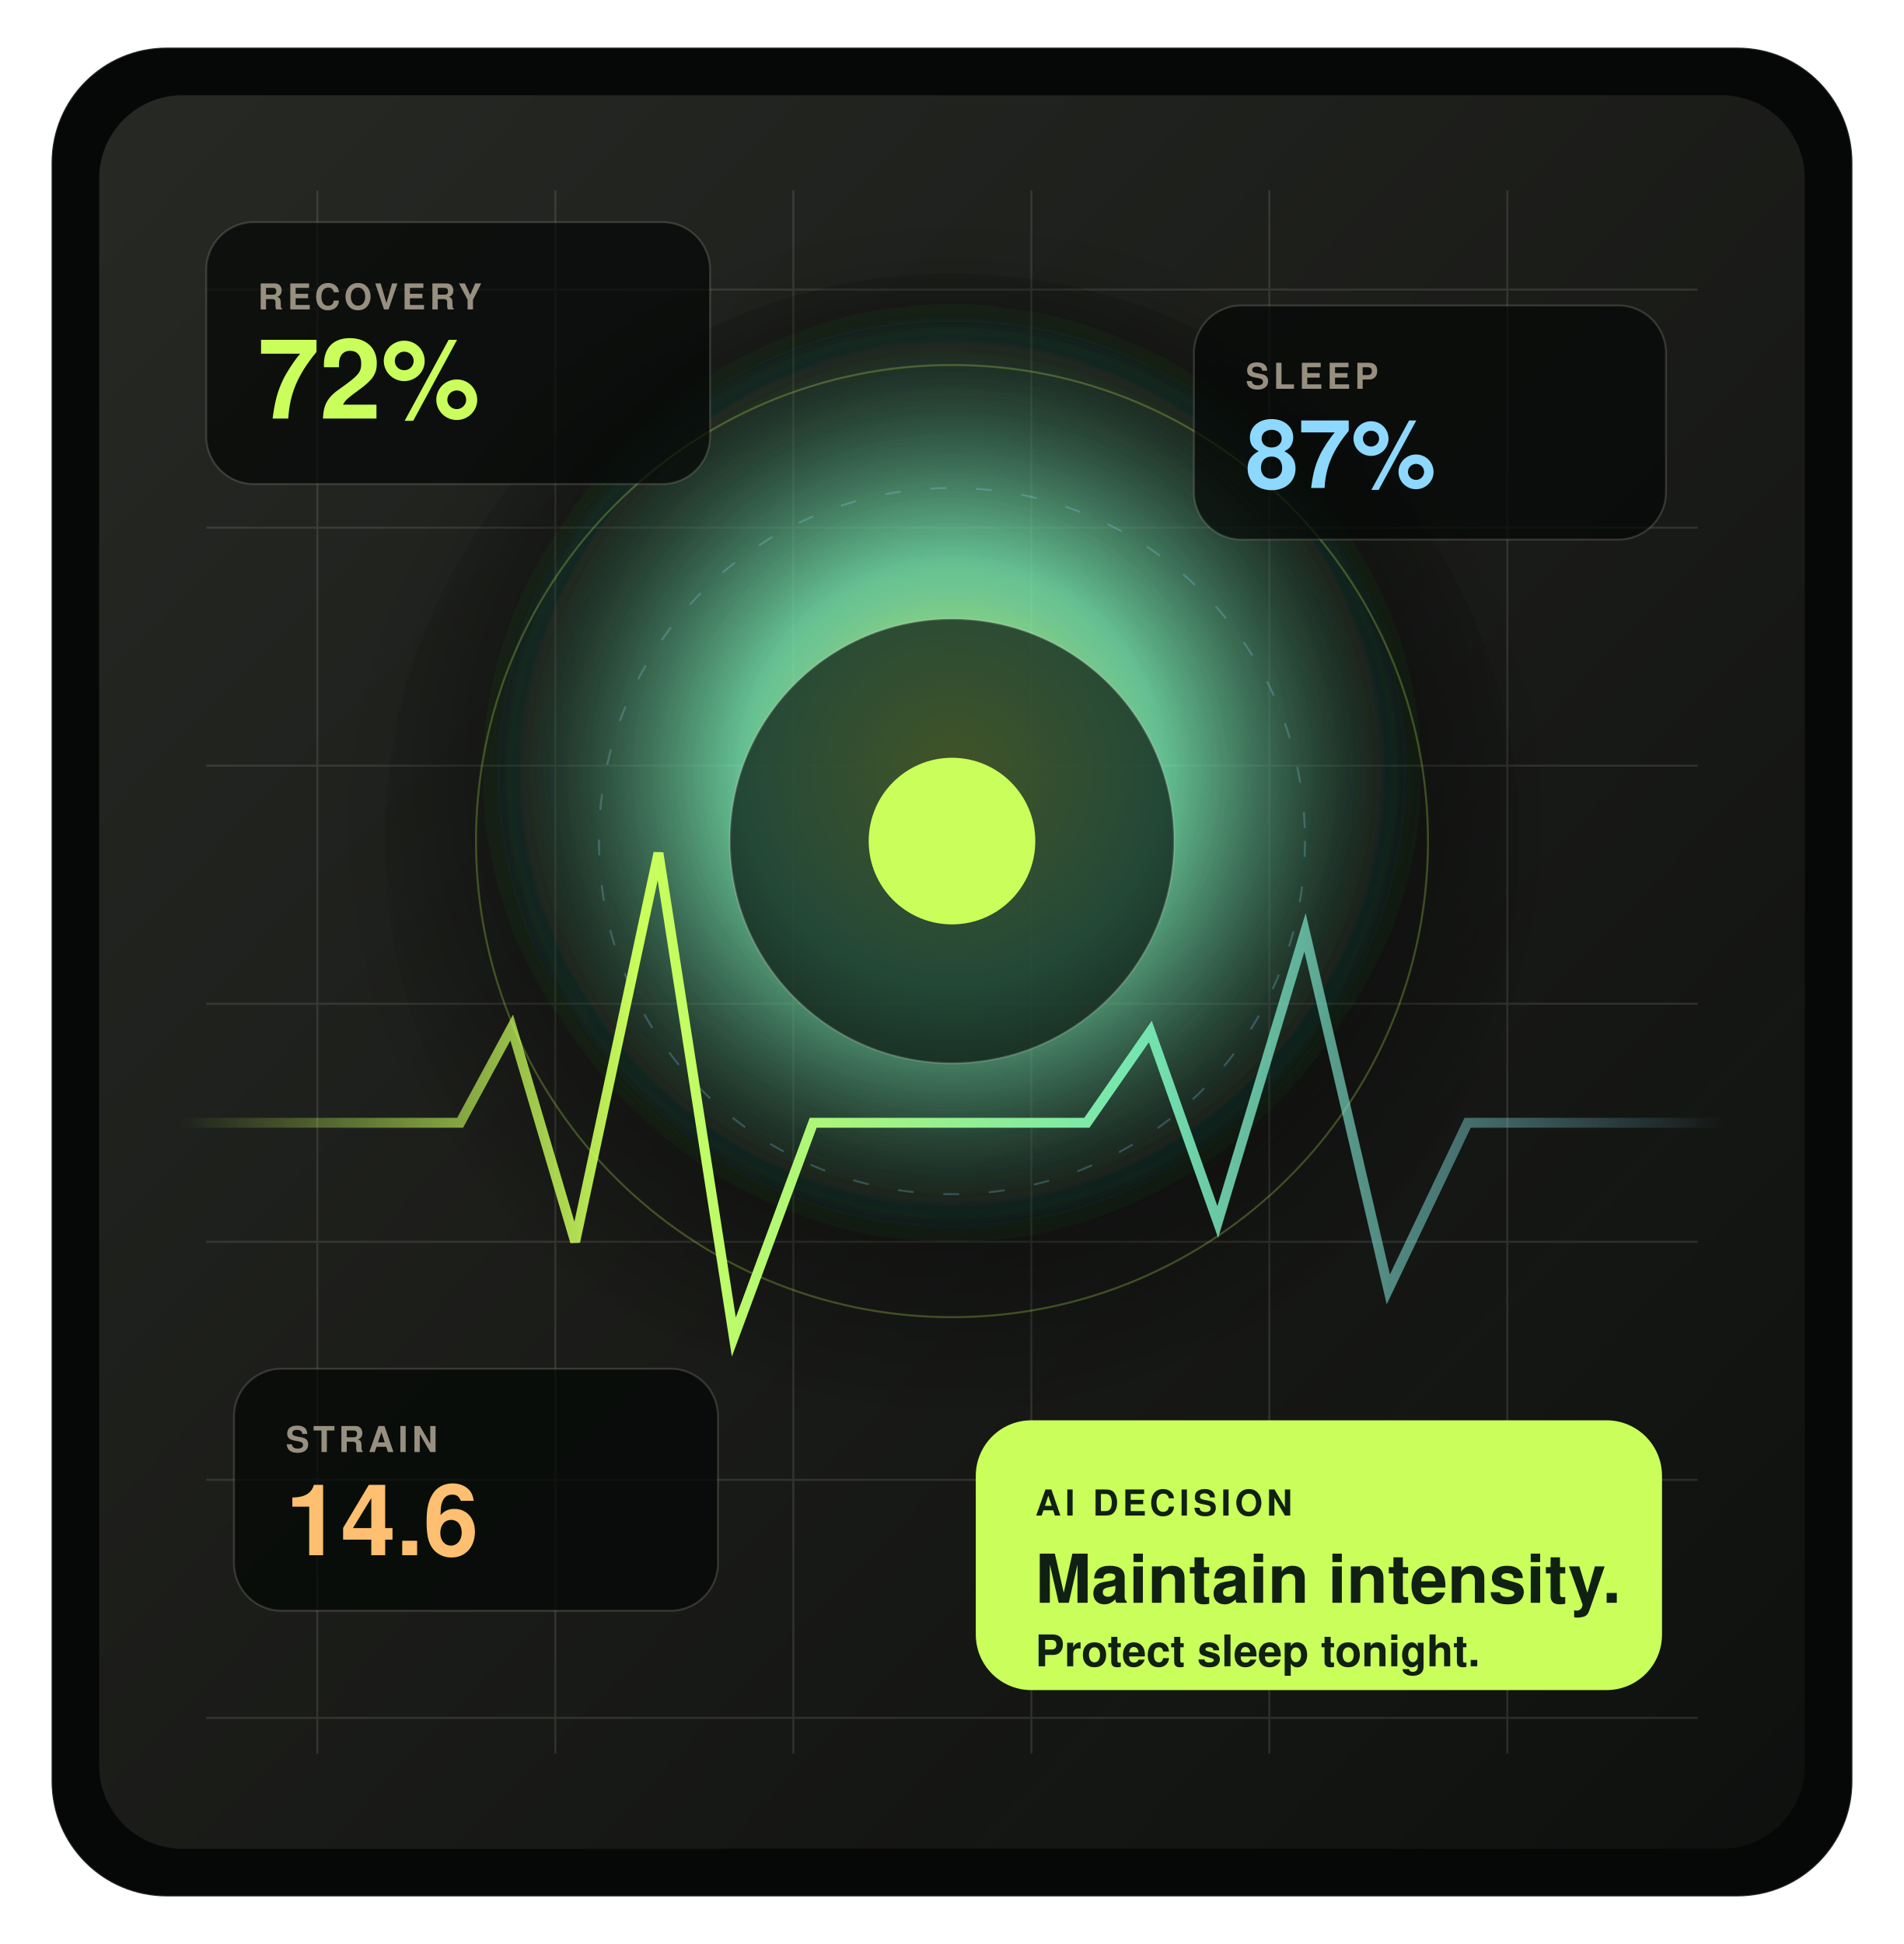
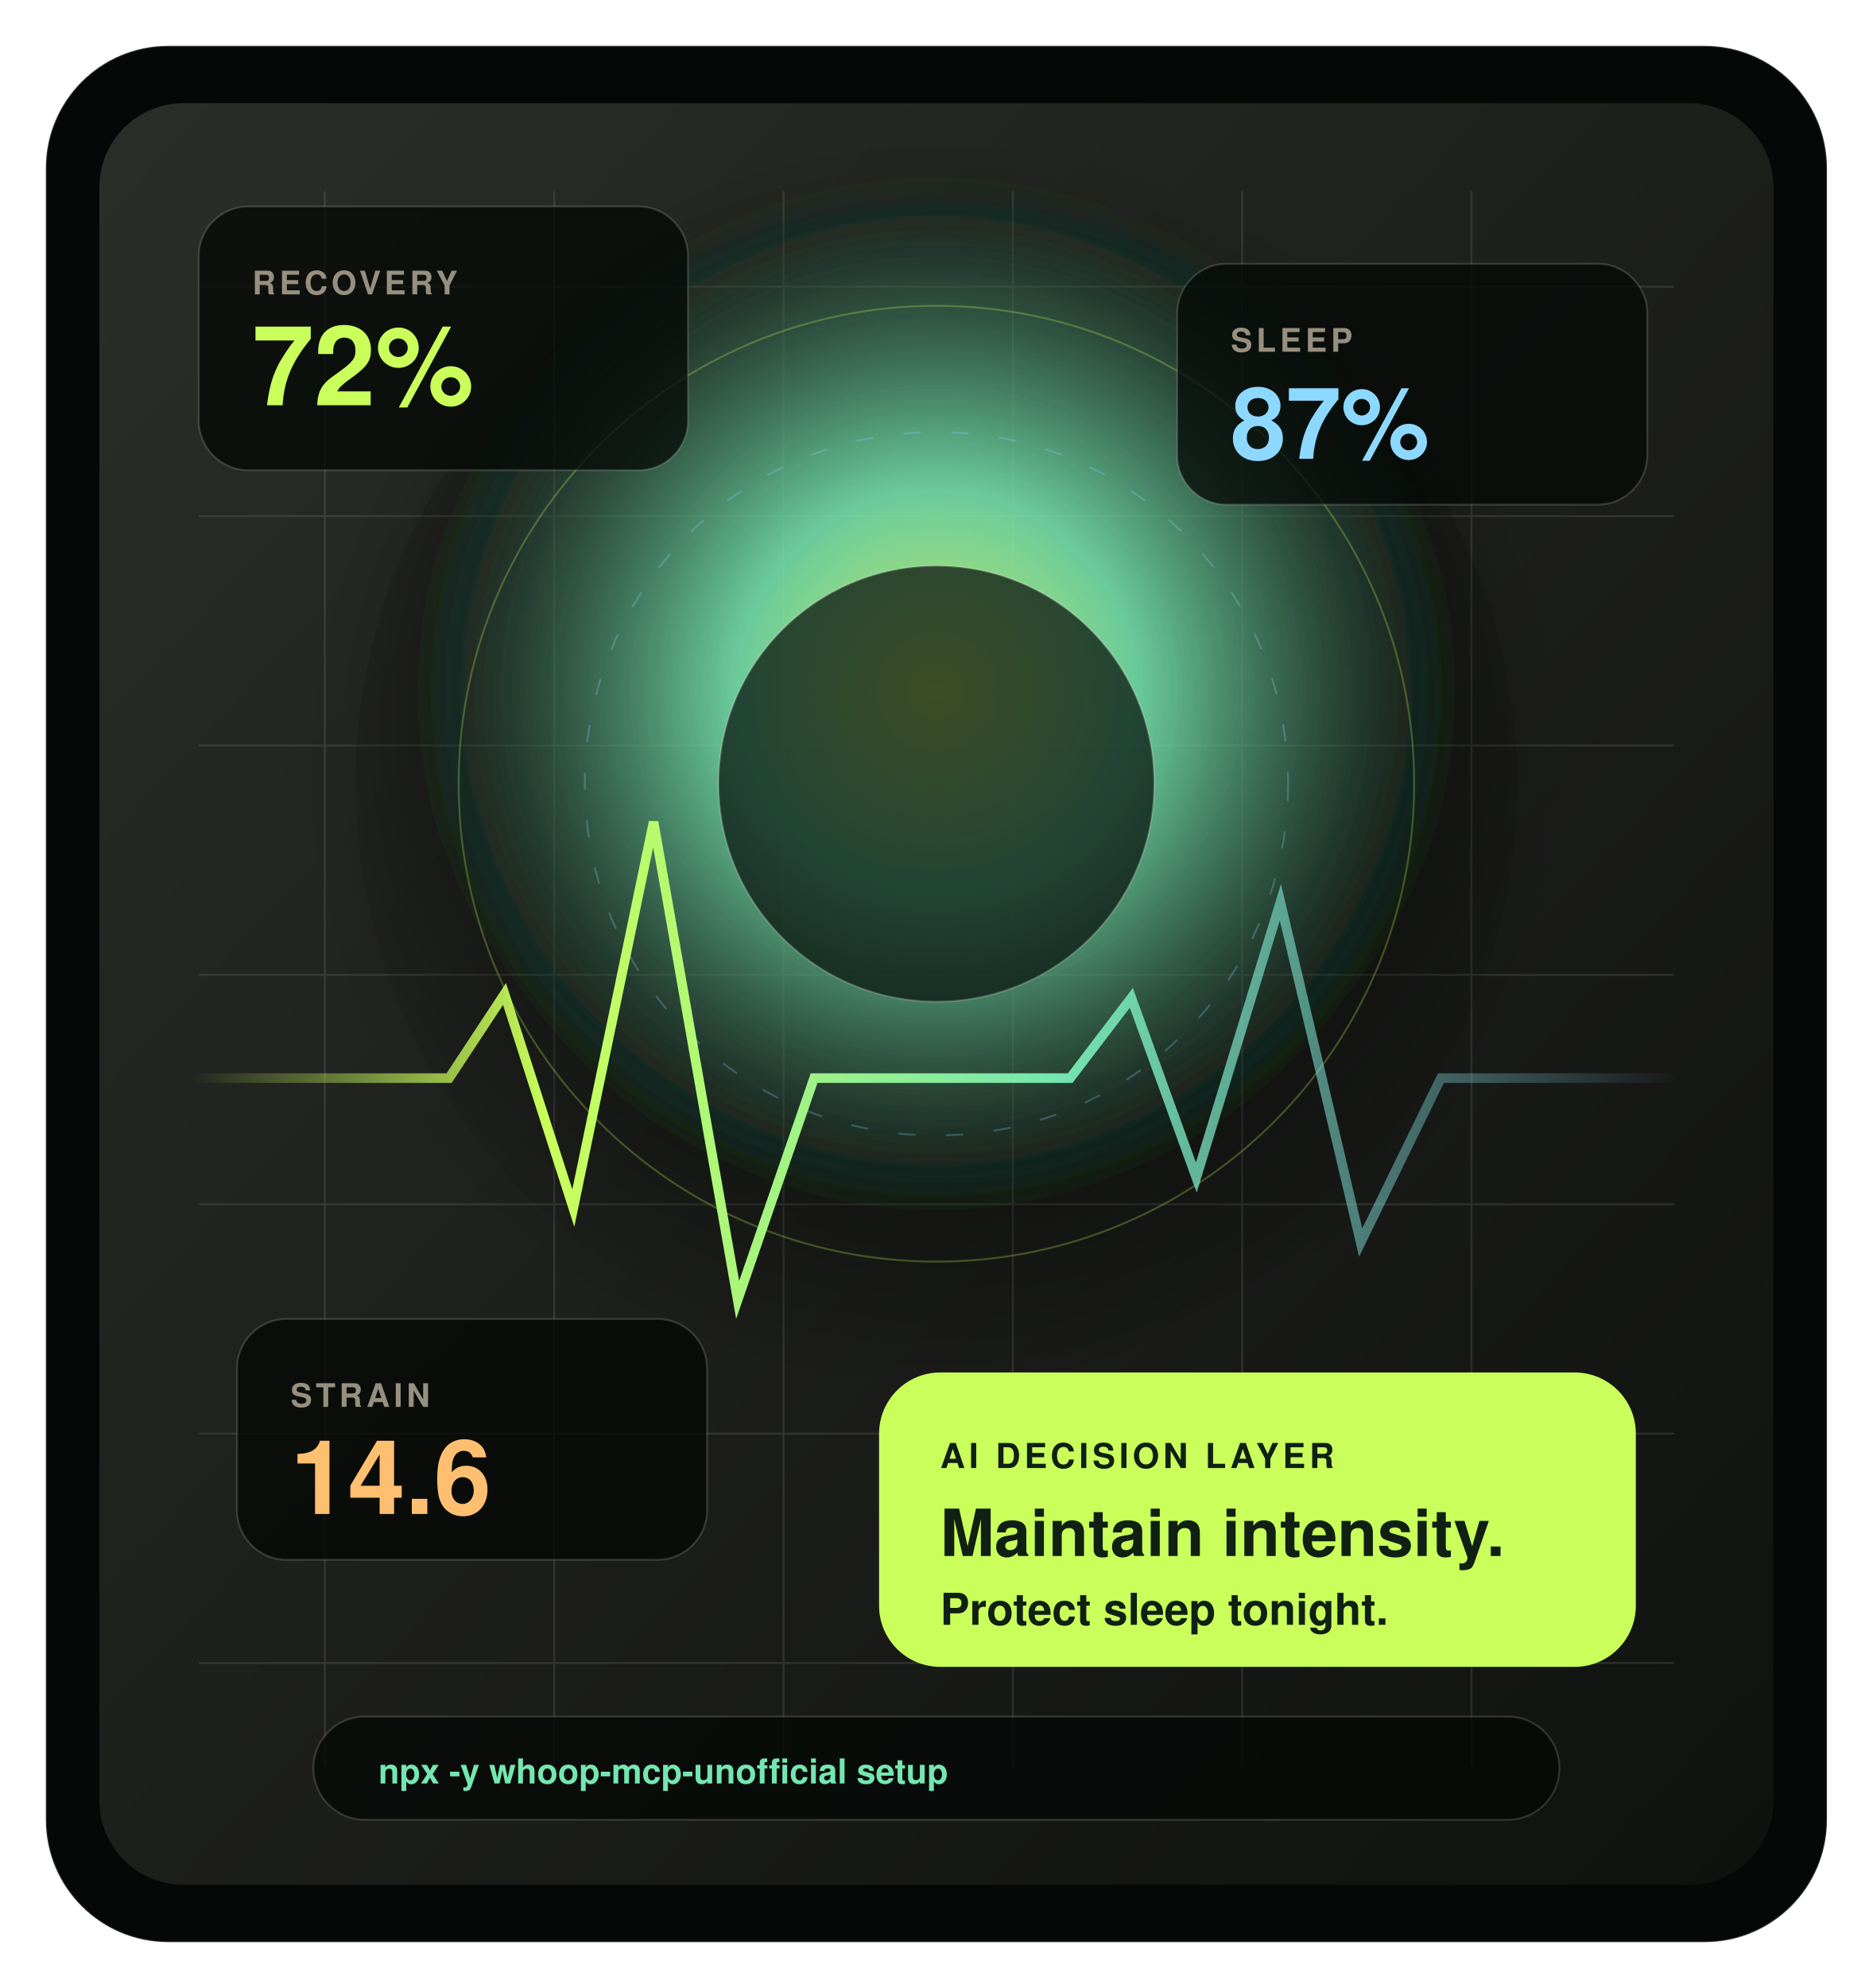
- <svg xmlns="http://www.w3.org/2000/svg" width="960" height="980" viewBox="0 0 960 980" fill="none" role="img" aria-labelledby="title desc">
+ <svg xmlns="http://www.w3.org/2000/svg" width="980" height="1040" viewBox="0 0 980 1040" fill="none" role="img" aria-labelledby="title desc">
  <defs>
-     <radialGradient id="core" cx="50%" cy="44%" r="58%">
-       <stop stop-color="#D7FF69" stop-opacity="0.95" />
-       <stop offset="0.32" stop-color="#76E7B1" stop-opacity="0.72" />
-       <stop offset="0.7" stop-color="#08120D" stop-opacity="0.18" />
+     <radialGradient id="core" cx="50%" cy="42%" r="62%">
+       <stop stop-color="#D7FF69" stop-opacity="0.98" />
+       <stop offset="0.28" stop-color="#76E7B1" stop-opacity="0.78" />
+       <stop offset="0.72" stop-color="#07110D" stop-opacity="0.16" />
      <stop offset="1" stop-color="#020403" stop-opacity="0" />
    </radialGradient>
    <linearGradient id="panel" x1="0" x2="1" y1="0" y2="1">
-       <stop stop-color="#F6F1E0" stop-opacity="0.14" />
-       <stop offset="1" stop-color="#F6F1E0" stop-opacity="0.035" />
+       <stop stop-color="#F6F1E0" stop-opacity="0.16" />
+       <stop offset="1" stop-color="#F6F1E0" stop-opacity="0.04" />
    </linearGradient>
    <linearGradient id="line" x1="0" x2="1">
      <stop stop-color="#CAFF5B" stop-opacity="0" />
-       <stop offset="0.3" stop-color="#CAFF5B" />
-       <stop offset="0.62" stop-color="#75E6B0" />
+       <stop offset="0.24" stop-color="#CAFF5B" />
+       <stop offset="0.58" stop-color="#75E6B0" />
      <stop offset="1" stop-color="#8DD8FF" stop-opacity="0" />
    </linearGradient>
    <filter id="blurGlow" x="-50%" y="-50%" width="200%" height="200%">
-       <feGaussianBlur stdDeviation="18" result="blur" />
+       <feGaussianBlur stdDeviation="20" result="blur" />
      <feMerge>
        <feMergeNode in="blur" />
        <feMergeNode in="SourceGraphic" />
      </feMerge>
    </filter>
  </defs>
-   <rect x="26" y="24" width="908" height="932" rx="58" fill="#050806" stroke="#F6F1E0" stroke-opacity="0.14" />
-   <rect x="50" y="48" width="860" height="884" rx="42" fill="url(#panel)" />
-   <g opacity="0.12" stroke="#F6F1E0">
-     <path d="M104 146H856M104 266H856M104 386H856M104 506H856M104 626H856M104 746H856M104 866H856" />
-     <path d="M160 96V884M280 96V884M400 96V884M520 96V884M640 96V884M760 96V884" />
+   <rect x="24" y="24" width="932" height="992" rx="64" fill="#050806" stroke="#F6F1E0" stroke-opacity="0.16" />
+   <rect x="52" y="54" width="876" height="932" rx="44" fill="url(#panel)" />
+   <g opacity="0.11" stroke="#F6F1E0">
+     <path d="M104 150H876M104 270H876M104 390H876M104 510H876M104 630H876M104 750H876M104 870H876" />
+     <path d="M170 100V924M290 100V924M410 100V924M530 100V924M650 100V924M770 100V924" />
  </g>
-   <circle cx="480" cy="424" r="286" fill="url(#core)" filter="url(#blurGlow)" opacity="0.88" />
-   <circle cx="480" cy="424" r="240" stroke="#CAFF5B" stroke-opacity="0.25" />
-   <circle cx="480" cy="424" r="178" stroke="#8DD8FF" stroke-opacity="0.24" stroke-dasharray="8 15" />
-   <circle cx="480" cy="424" r="112" fill="#07110D" fill-opacity="0.68" stroke="#F6F1E0" stroke-opacity="0.2" />
-   <circle cx="480" cy="424" r="42" fill="#CAFF5B" />
-   <path d="M92 566H232L258 518L290 626L332 430L370 674L410 566H548L580 520L614 616L658 470L700 650L740 566H868" stroke="url(#line)" stroke-width="5" stroke-linecap="round" />
-   <g font-family="Avenir, Helvetica, sans-serif">
-     <rect x="104" y="112" width="254" height="132" rx="24" fill="#050806" fill-opacity="0.72" stroke="#F6F1E0" stroke-opacity="0.16" />
-     <text x="130" y="156" fill="#978F7F" font-size="18" font-weight="800" letter-spacing="2">RECOVERY</text>
-     <text x="130" y="211" fill="#CAFF5B" font-size="56" font-weight="900">72%</text>
-     <rect x="602" y="154" width="238" height="118" rx="24" fill="#050806" fill-opacity="0.72" stroke="#F6F1E0" stroke-opacity="0.16" />
-     <text x="628" y="196" fill="#978F7F" font-size="18" font-weight="800" letter-spacing="2">SLEEP</text>
-     <text x="628" y="246" fill="#8DD8FF" font-size="48" font-weight="900">87%</text>
-     <rect x="118" y="690" width="244" height="122" rx="24" fill="#050806" fill-opacity="0.76" stroke="#F6F1E0" stroke-opacity="0.16" />
-     <text x="144" y="732" fill="#978F7F" font-size="18" font-weight="800" letter-spacing="2">STRAIN</text>
-     <text x="144" y="784" fill="#FFBF70" font-size="50" font-weight="900">14.6</text>
-     <rect x="492" y="716" width="346" height="136" rx="28" fill="#CAFF5B" />
-     <text x="522" y="764" fill="#102012" font-size="18" font-weight="900" letter-spacing="2">AI DECISION</text>
-     <text x="522" y="808" fill="#102012" font-size="34" font-weight="900">Maintain intensity.</text>
-     <text x="522" y="840" fill="#102012" font-size="22" font-weight="700">Protect sleep tonight.</text>
+   <circle cx="490" cy="410" r="304" fill="url(#core)" filter="url(#blurGlow)" opacity="0.9" />
+   <circle cx="490" cy="410" r="250" stroke="#CAFF5B" stroke-opacity="0.26" />
+   <circle cx="490" cy="410" r="184" stroke="#8DD8FF" stroke-opacity="0.25" stroke-dasharray="9 16" />
+   <circle cx="490" cy="410" r="114" fill="#07110D" fill-opacity="0.72" stroke="#F6F1E0" stroke-opacity="0.22" />
+   <path d="M105 564H235L264 520L300 632L342 430L386 680L426 564H560L592 522L626 616L670 472L712 650L754 564H874" stroke="url(#line)" stroke-width="5" stroke-linecap="round" />
+   <g font-family="Avenir, Avenir Next, Helvetica, sans-serif">
+     <rect x="104" y="108" width="256" height="138" rx="26" fill="#050806" fill-opacity="0.76" stroke="#F6F1E0" stroke-opacity="0.17" />
+     <text x="132" y="154" fill="#978F7F" font-size="17" font-weight="900" letter-spacing="2">RECOVERY</text>
+     <text x="132" y="212" fill="#CAFF5B" font-size="58" font-weight="900">72%</text>
+     <rect x="616" y="138" width="246" height="126" rx="26" fill="#050806" fill-opacity="0.76" stroke="#F6F1E0" stroke-opacity="0.17" />
+     <text x="644" y="184" fill="#978F7F" font-size="17" font-weight="900" letter-spacing="2">SLEEP</text>
+     <text x="644" y="240" fill="#8DD8FF" font-size="52" font-weight="900">87%</text>
+     <rect x="124" y="690" width="246" height="126" rx="26" fill="#050806" fill-opacity="0.8" stroke="#F6F1E0" stroke-opacity="0.17" />
+     <text x="152" y="736" fill="#978F7F" font-size="17" font-weight="900" letter-spacing="2">STRAIN</text>
+     <text x="152" y="792" fill="#FFBF70" font-size="54" font-weight="900">14.6</text>
+     <rect x="460" y="718" width="396" height="154" rx="32" fill="#CAFF5B" />
+     <text x="492" y="768" fill="#102012" font-size="18" font-weight="900" letter-spacing="2">AI DECISION LAYER</text>
+     <text x="492" y="814" fill="#102012" font-size="34" font-weight="900">Maintain intensity.</text>
+     <text x="492" y="850" fill="#102012" font-size="23" font-weight="800">Protect sleep tonight.</text>
+     <rect x="164" y="898" width="652" height="54" rx="27" fill="#050806" fill-opacity="0.78" stroke="#F6F1E0" stroke-opacity="0.16" />
+     <text x="198" y="933" fill="#75E6B0" font-size="18" font-weight="900">npx -y whoop-mcp-unofficial setup</text>
  </g>
</svg>
